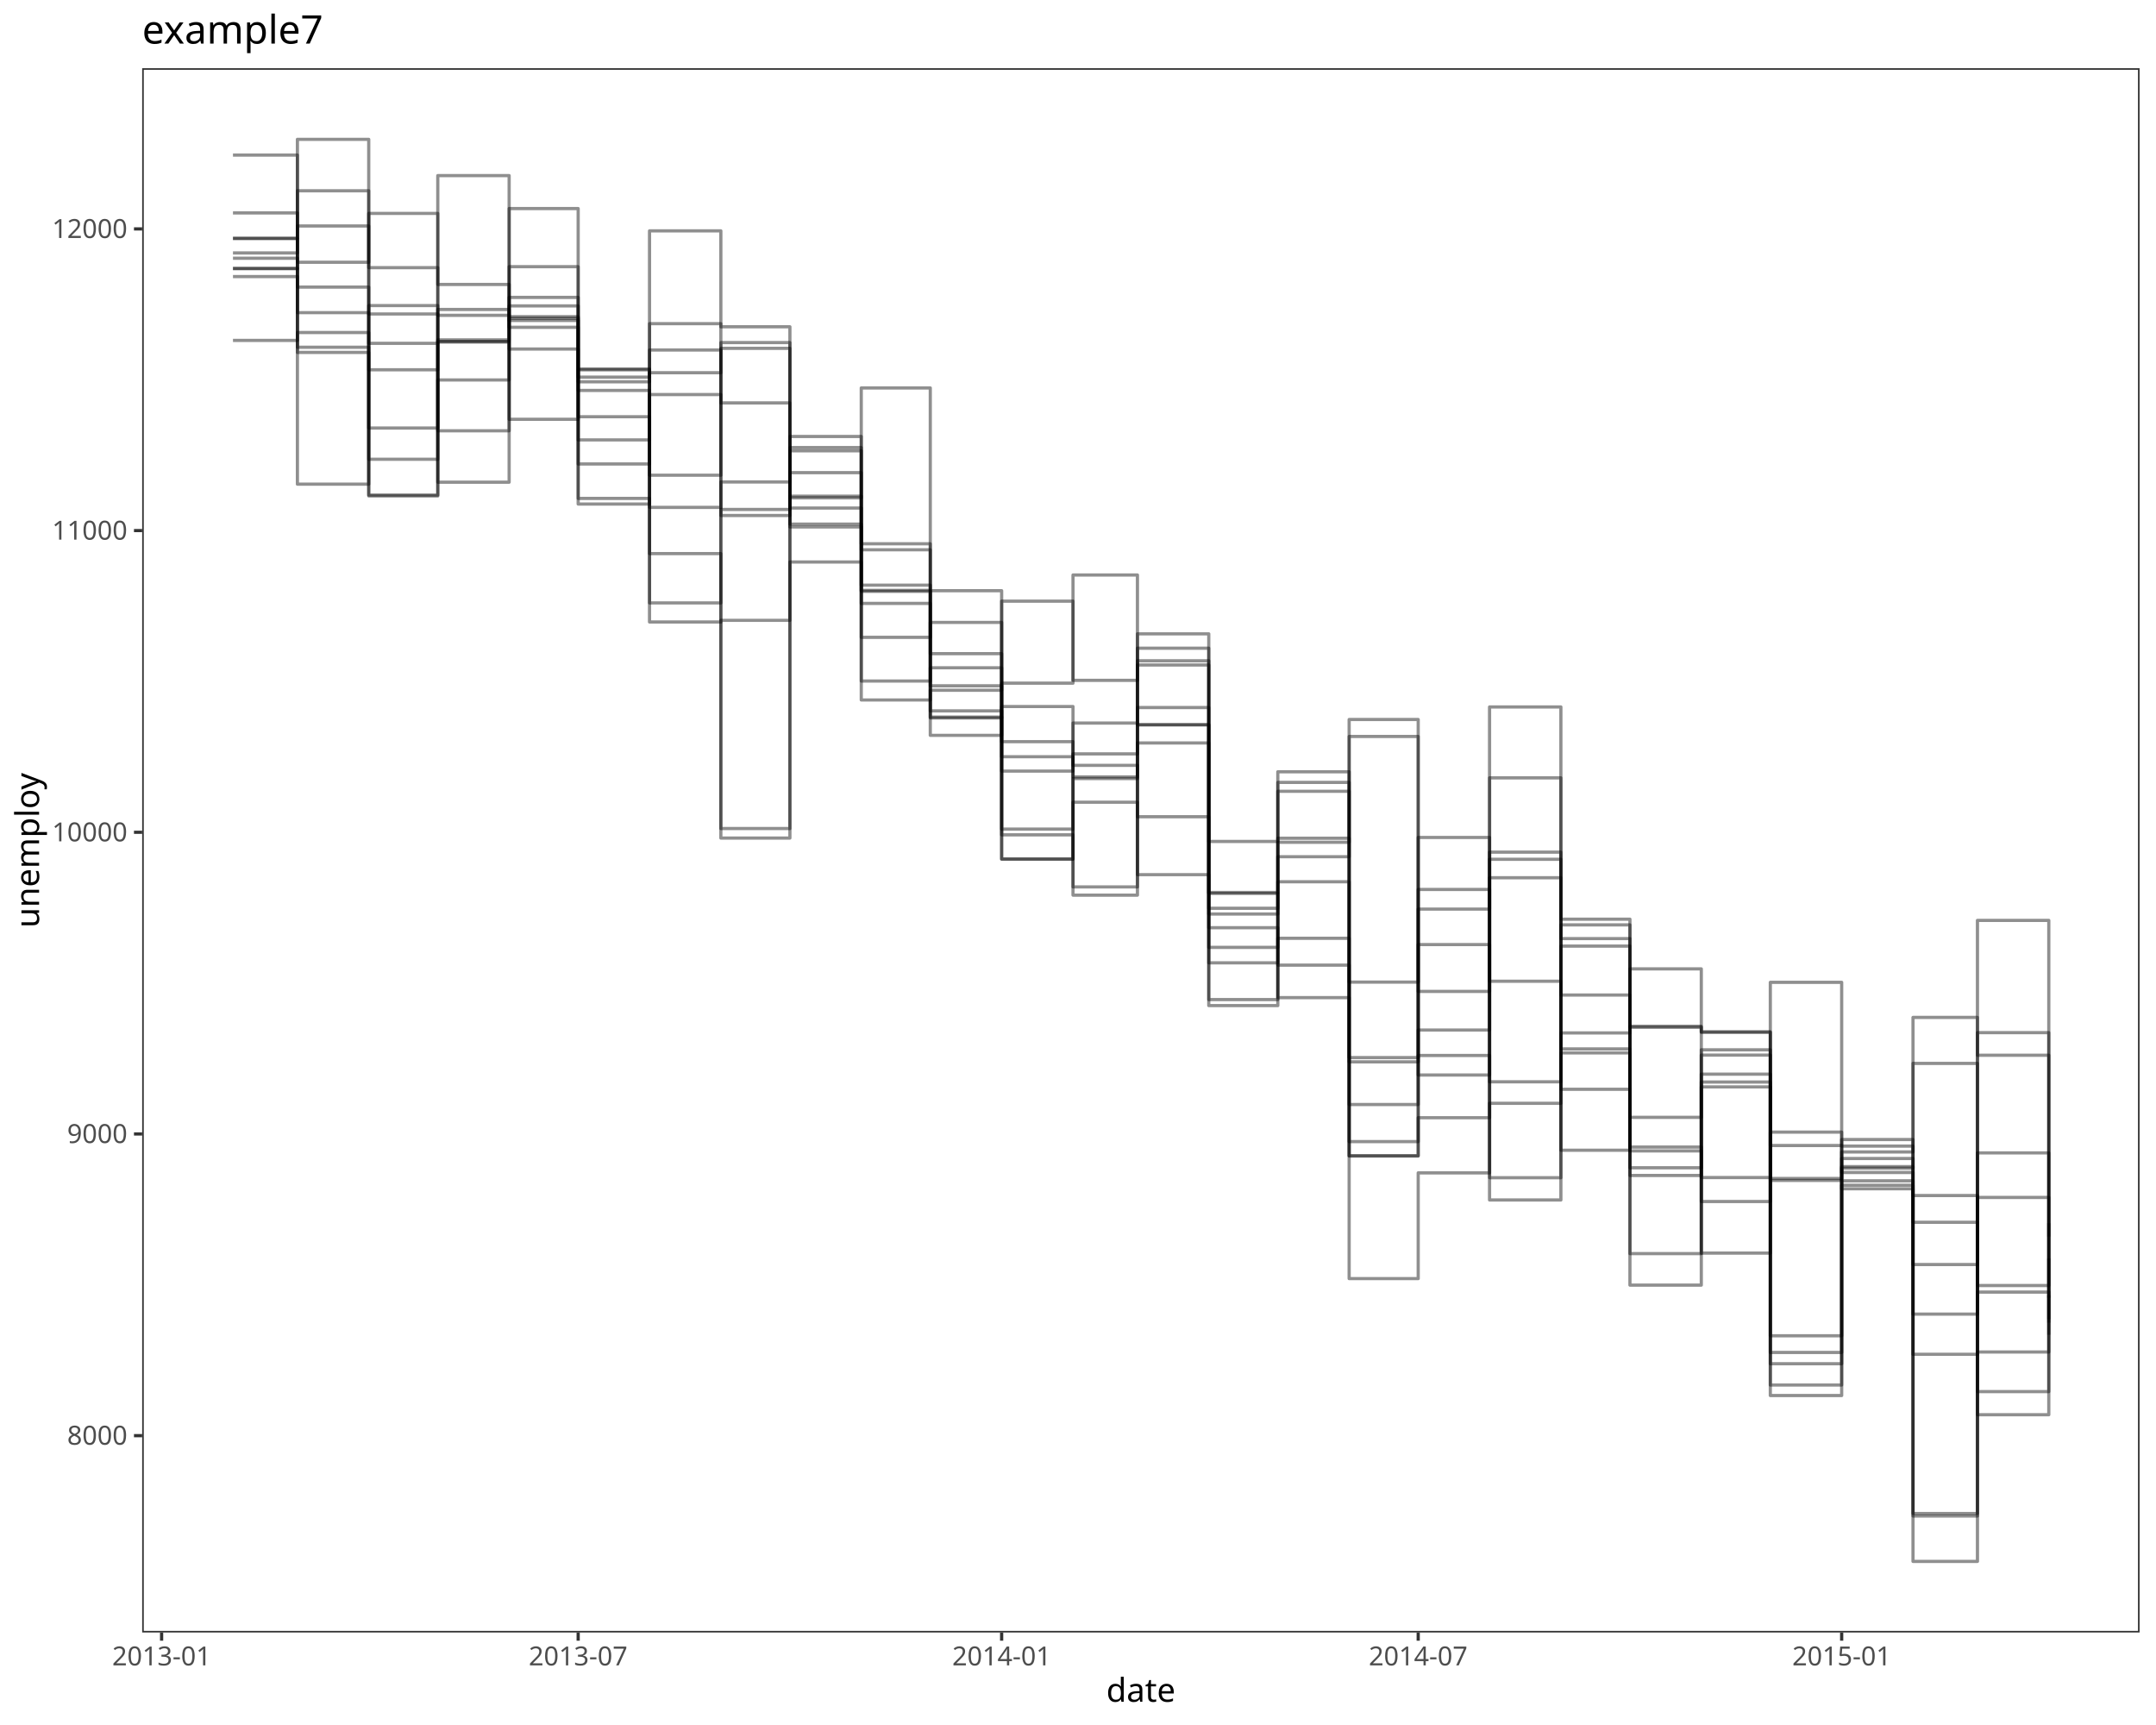
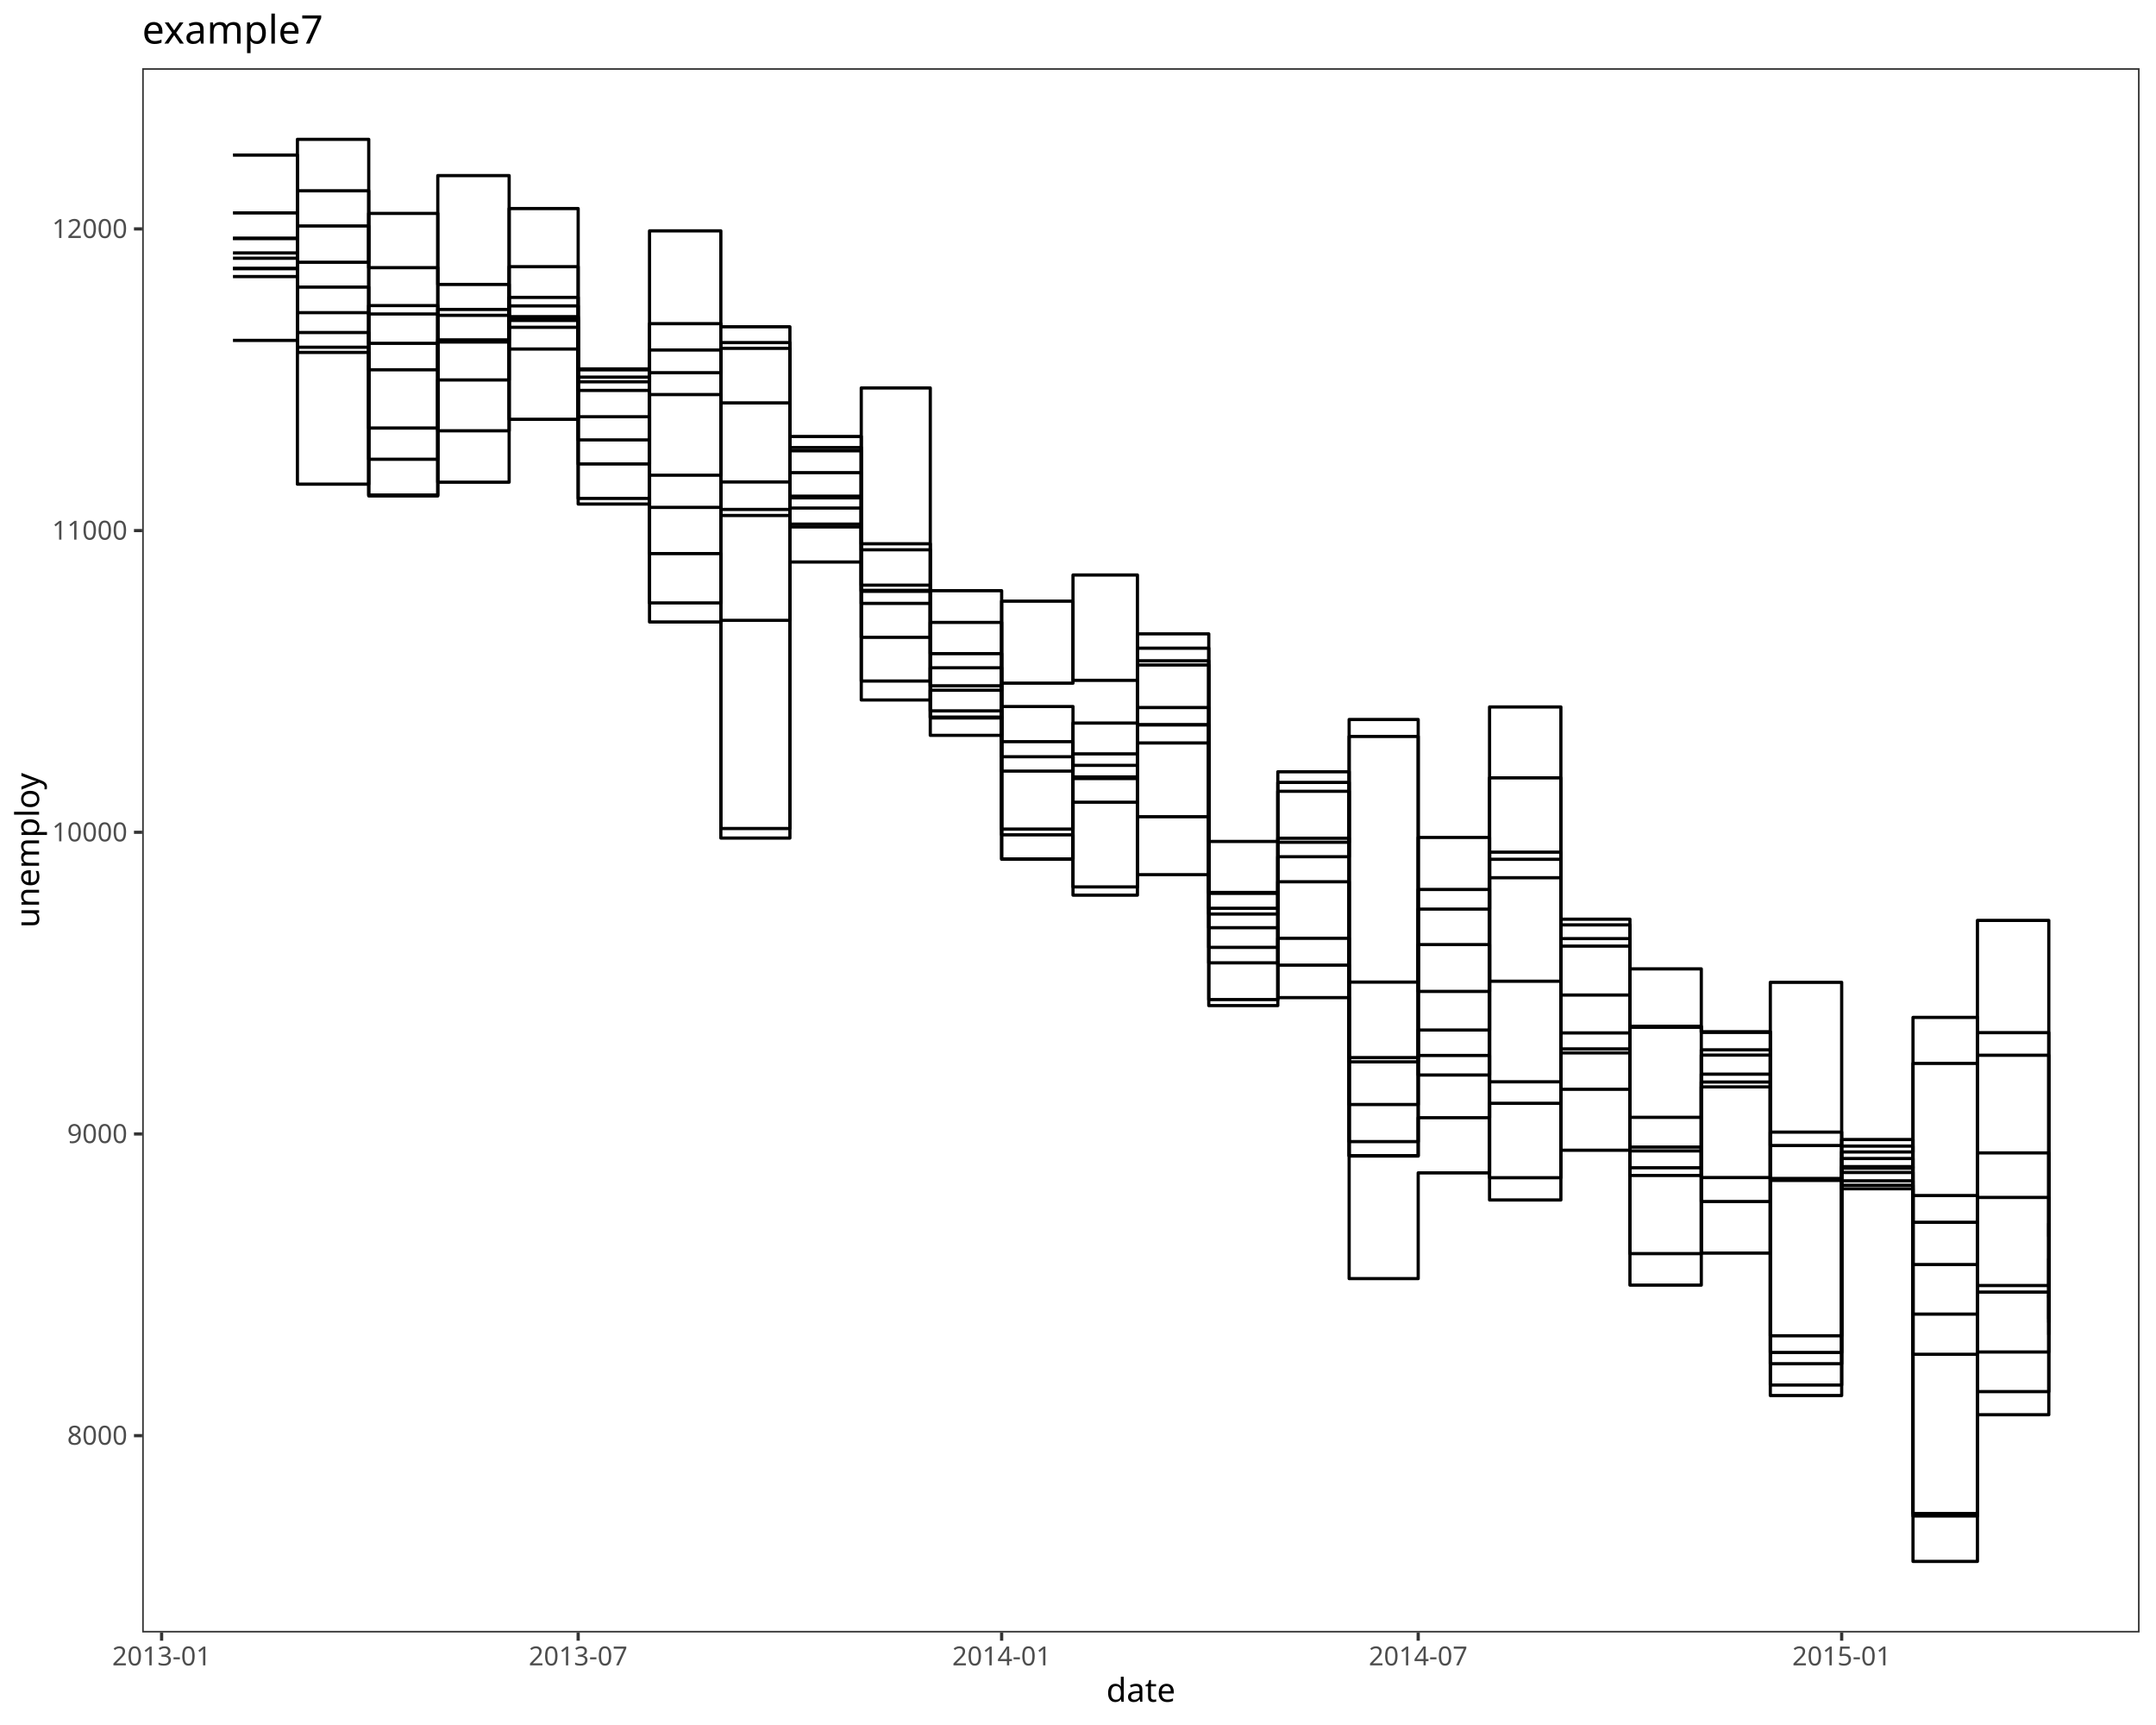
<svg xmlns="http://www.w3.org/2000/svg" class="svglite" data-engine-version="2.0" width="720.00pt" height="576.00pt" viewBox="0 0 720.00 576.00">
  <defs>
    <style type="text/css">
    .svglite line, .svglite polyline, .svglite polygon, .svglite path, .svglite rect, .svglite circle {
      fill: none;
      stroke: #000000;
      stroke-linecap: round;
      stroke-linejoin: round;
      stroke-miterlimit: 10.00;
    }
  </style>
  </defs>
  <rect width="100%" height="100%" style="stroke: none; fill: #FFFFFF;" />
  <defs>
    <clipPath id="cpMC4wMHw3MjAuMDB8MC4wMHw1NzYuMDA=">
      <rect x="0.00" y="0.00" width="720.00" height="576.00" />
    </clipPath>
  </defs>
  <g clip-path="url(#cpMC4wMHw3MjAuMDB8MC4wMHw1NzYuMDA=)">
    <rect x="0.00" y="0.00" width="720.00" height="576.00" style="stroke-width: 1.07; stroke: #FFFFFF; fill: #FFFFFF;" />
  </g>
  <defs>
    <clipPath id="cpNDcuNDh8NzE0LjUyfDIyLjc4fDU0NS4xMQ==">
      <rect x="47.48" y="22.78" width="667.04" height="522.33" />
    </clipPath>
  </defs>
  <g clip-path="url(#cpNDcuNDh8NzE0LjUyfDIyLjc4fDU0NS4xMQ==)">
    <rect x="47.48" y="22.78" width="667.04" height="522.33" style="stroke-width: 1.07; stroke: none; fill: #FFFFFF;" />
-     <polyline points="77.80,92.35 99.32,92.35 99.32,161.67 123.14,161.67 123.14,102.04 146.20,102.04 146.20,105.29 170.03,105.29 170.03,105.74 193.08,105.74 193.08,127.48 216.91,127.48 216.91,77.09 240.73,77.09 240.73,109.12 263.79,109.12 263.79,166.24 287.62,166.24 287.62,129.54 310.67,129.54 310.67,229.00 334.50,229.00 334.50,278.76 358.33,278.76 358.33,298.90 379.85,298.90 379.85,216.44 403.67,216.44 403.67,333.78 426.73,333.78 426.73,264.22 450.55,264.22 450.55,353.14 473.61,353.14 473.61,352.43 497.44,352.43 497.44,400.69 521.26,400.69 521.26,308.83 544.32,308.83 544.32,373.09 568.15,373.09 568.15,358.67 591.20,358.67 591.20,462.48 615.03,462.48 615.03,380.51 638.85,380.51 638.85,452.21 660.37,452.21 660.37,399.84 684.20,399.84 684.20,433.35 " style="stroke-width: 1.07; stroke: #000000; stroke-opacity: 0.44; stroke-linecap: butt;" />
-     <polyline points="77.80,51.78 99.32,51.78 99.32,115.95 123.14,115.95 123.14,142.93 146.20,142.93 146.20,58.64 170.03,58.64 170.03,107.01 193.08,107.01 193.08,166.42 216.91,166.42 216.91,169.42 240.73,169.42 240.73,160.93 263.79,160.93 263.79,150.52 287.62,150.52 287.62,195.39 310.67,195.39 310.67,197.24 334.50,197.24 334.50,257.48 358.33,257.48 358.33,241.44 379.85,241.44 379.85,220.65 403.67,220.65 403.67,303.28 426.73,303.28 426.73,261.25 450.55,261.25 450.55,368.81 473.61,368.81 473.61,315.41 497.44,315.41 497.44,327.65 521.26,327.65 521.26,350.25 544.32,350.25 544.32,384.30 568.15,384.30 568.15,418.42 591.20,418.42 591.20,393.50 615.03,393.50 615.03,384.65 638.85,384.65 638.85,355.08 660.37,355.08 660.37,472.40 684.20,472.40 684.20,432.50 " style="stroke-width: 1.07; stroke: #000000; stroke-opacity: 0.44; stroke-linecap: butt;" />
-     <polyline points="77.80,71.10 99.32,71.10 99.32,117.68 123.14,117.68 123.14,165.30 146.20,165.30 146.20,103.34 170.03,103.34 170.03,116.55 193.08,116.55 193.08,139.15 216.91,139.15 216.91,201.32 240.73,201.32 240.73,170.11 263.79,170.11 263.79,165.68 287.62,165.68 287.62,233.73 310.67,233.73 310.67,230.47 334.50,230.47 334.50,200.73 358.33,200.73 358.33,227.18 379.85,227.18 379.85,222.05 403.67,222.05 403.67,280.97 426.73,280.97 426.73,279.90 450.55,279.90 450.55,381.20 473.61,381.20 473.61,303.56 497.44,303.56 497.44,286.92 521.26,286.92 521.26,306.93 544.32,306.93 544.32,389.93 568.15,389.93 568.15,361.31 591.20,361.31 591.20,451.60 615.03,451.60 615.03,386.84 638.85,386.84 638.85,438.79 660.37,438.79 660.37,384.97 684.20,384.97 684.20,440.51 " style="stroke-width: 1.07; stroke: #000000; stroke-opacity: 0.44; stroke-linecap: butt;" />
-     <polyline points="77.80,89.60 99.32,89.60 99.32,95.87 123.14,95.87 123.14,153.35 146.20,153.35 146.20,114.05 170.03,114.05 170.03,89.05 193.08,89.05 193.08,130.36 216.91,130.36 216.91,158.68 240.73,158.68 240.73,114.40 263.79,114.40 263.79,169.64 287.62,169.64 287.62,212.81 310.67,212.81 310.67,207.83 334.50,207.83 334.50,247.65 358.33,247.65 358.33,259.42 379.85,259.42 379.85,236.26 403.67,236.26 403.67,335.78 426.73,335.78 426.73,281.24 450.55,281.24 450.55,245.92 473.61,245.92 473.61,331.05 497.44,331.05 497.44,284.55 521.26,284.55 521.26,384.07 544.32,384.07 544.32,323.52 568.15,323.52 568.15,344.51 591.20,344.51 591.20,455.37 615.03,455.37 615.03,395.76 638.85,395.76 638.85,521.37 660.37,521.37 660.37,431.44 684.20,431.44 684.20,445.71 " style="stroke-width: 1.07; stroke: #000000; stroke-opacity: 0.44; stroke-linecap: butt;" />
-     <polyline points="77.80,79.55 99.32,79.55 99.32,63.70 123.14,63.70 123.14,104.84 146.20,104.84 146.20,161.01 170.03,161.01 170.03,69.64 193.08,69.64 193.08,146.89 216.91,146.89 216.91,131.75 240.73,131.75 240.73,279.84 263.79,279.84 263.79,187.66 287.62,187.66 287.62,197.46 310.67,197.46 310.67,239.73 334.50,239.73 334.50,235.92 358.33,235.92 358.33,296.15 379.85,296.15 379.85,248.09 403.67,248.09 403.67,309.78 426.73,309.78 426.73,322.27 450.55,322.27 450.55,426.94 473.61,426.94 473.61,391.64 497.44,391.64 497.44,236.06 521.26,236.06 521.26,363.72 544.32,363.72 544.32,418.60 568.15,418.60 568.15,362.93 591.20,362.93 591.20,382.50 615.03,382.50 615.03,382.70 638.85,382.70 638.85,408.13 660.37,408.13 660.37,429.26 684.20,429.26 684.20,420.18 " style="stroke-width: 1.07; stroke: #000000; stroke-opacity: 0.44; stroke-linecap: butt;" />
-     <polyline points="77.80,89.72 99.32,89.72 99.32,46.53 123.14,46.53 123.14,165.60 146.20,165.60 146.20,126.87 170.03,126.87 170.03,106.29 193.08,106.29 193.08,125.93 216.91,125.93 216.91,124.46 240.73,124.46 240.73,116.31 263.79,116.31 263.79,175.96 287.62,175.96 287.62,201.49 310.67,201.49 310.67,239.45 334.50,239.45 334.50,286.81 358.33,286.81 358.33,259.97 379.85,259.97 379.85,241.98 403.67,241.98 403.67,298.00 426.73,298.00 426.73,294.43 450.55,294.43 450.55,386.01 473.61,386.01 473.61,343.94 497.44,343.94 497.44,293.09 521.26,293.09 521.26,313.41 544.32,313.41 544.32,392.51 568.15,392.51 568.15,352.31 591.20,352.31 591.20,446.03 615.03,446.03 615.03,389.55 638.85,389.55 638.85,505.38 660.37,505.38 660.37,451.45 684.20,451.45 684.20,408.46 " style="stroke-width: 1.07; stroke: #000000; stroke-opacity: 0.44; stroke-linecap: butt;" />
-     <polyline points="77.80,84.46 99.32,84.46 99.32,75.46 123.14,75.46 123.14,89.37 146.20,89.37 146.20,94.98 170.03,94.98 170.03,109.28 193.08,109.28 193.08,154.93 216.91,154.93 216.91,108.08 240.73,108.08 240.73,134.54 263.79,134.54 263.79,175.01 287.62,175.01 287.62,183.58 310.67,183.58 310.67,237.37 334.50,237.37 334.50,252.68 358.33,252.68 358.33,255.56 379.85,255.56 379.85,272.71 403.67,272.71 403.67,321.51 426.73,321.51 426.73,313.30 450.55,313.30 450.55,354.57 473.61,354.57 473.61,297.00 497.44,297.00 497.44,361.23 521.26,361.23 521.26,344.91 544.32,344.91 544.32,342.68 568.15,342.68 568.15,344.73 591.20,344.73 591.20,465.99 615.03,465.99 615.03,390.06 638.85,390.06 638.85,339.73 660.37,339.73 660.37,352.36 684.20,352.36 684.20,412.92 " style="stroke-width: 1.07; stroke: #000000; stroke-opacity: 0.44; stroke-linecap: butt;" />
-     <polyline points="77.80,113.67 99.32,113.67 99.32,111.03 123.14,111.03 123.14,114.65 146.20,114.65 146.20,143.84 170.03,143.84 170.03,99.30 193.08,99.30 193.08,168.30 216.91,168.30 216.91,116.87 240.73,116.87 240.73,172.12 263.79,172.12 263.79,149.45 287.62,149.45 287.62,227.40 310.67,227.40 310.67,222.98 334.50,222.98 334.50,276.85 358.33,276.85 358.33,251.73 379.85,251.73 379.85,211.65 403.67,211.65 403.67,298.32 426.73,298.32 426.73,333.12 450.55,333.12 450.55,385.90 473.61,385.90 473.61,373.22 497.44,373.22 497.44,368.41 521.26,368.41 521.26,315.91 544.32,315.91 544.32,343.02 568.15,343.02 568.15,401.21 591.20,401.21 591.20,328.01 615.03,328.01 615.03,391.50 638.85,391.50 638.85,399.20 660.37,399.20 660.37,464.68 684.20,464.68 684.20,420.70 " style="stroke-width: 1.07; stroke: #000000; stroke-opacity: 0.44; stroke-linecap: butt;" />
-     <polyline points="77.80,86.22 99.32,86.22 99.32,87.57 123.14,87.57 123.14,71.26 146.20,71.26 146.20,114.20 170.03,114.20 170.03,140.01 193.08,140.01 193.08,123.49 216.91,123.49 216.91,207.69 240.73,207.69 240.73,207.14 263.79,207.14 263.79,145.74 287.62,145.74 287.62,181.58 310.67,181.58 310.67,218.27 334.50,218.27 334.50,286.90 358.33,286.90 358.33,267.87 379.85,267.87 379.85,292.06 403.67,292.06 403.67,316.34 426.73,316.34 426.73,286.07 450.55,286.07 450.55,240.25 473.61,240.25 473.61,358.96 497.44,358.96 497.44,259.74 521.26,259.74 521.26,332.26 544.32,332.26 544.32,383.02 568.15,383.02 568.15,393.20 591.20,393.20 591.20,378.03 615.03,378.03 615.03,394.29 638.85,394.29 638.85,506.21 660.37,506.21 660.37,344.81 684.20,344.81 684.20,441.63 " style="stroke-width: 1.07; stroke: #000000; stroke-opacity: 0.44; stroke-linecap: butt;" />
-     <polyline points="77.80,79.66 99.32,79.66 99.32,104.40 123.14,104.40 123.14,123.48 146.20,123.48 146.20,113.49 170.03,113.49 170.03,102.15 193.08,102.15 193.08,123.19 216.91,123.19 216.91,184.86 240.73,184.86 240.73,276.66 263.79,276.66 263.79,157.82 287.62,157.82 287.62,197.13 310.67,197.13 310.67,245.54 334.50,245.54 334.50,228.12 358.33,228.12 358.33,192.00 379.85,192.00 379.85,242.06 403.67,242.06 403.67,305.20 426.73,305.20 426.73,257.71 450.55,257.71 450.55,327.93 473.61,327.93 473.61,279.64 497.44,279.64 497.44,393.25 521.26,393.25 521.26,351.58 544.32,351.58 544.32,429.12 568.15,429.12 568.15,350.55 591.20,350.55 591.20,394.15 615.03,394.15 615.03,396.95 638.85,396.95 638.85,422.24 660.37,422.24 660.37,307.33 684.20,307.33 684.20,420.75 " style="stroke-width: 1.07; stroke: #000000; stroke-opacity: 0.44; stroke-linecap: butt;" />
+     <polyline points="77.80,92.35 99.32,92.35 99.32,161.67 123.14,161.67 123.14,102.04 146.20,102.04 146.20,105.29 170.03,105.29 170.03,105.74 193.08,105.74 193.08,127.48 216.91,127.48 216.91,77.09 240.73,77.09 240.73,109.12 263.79,109.12 263.79,166.24 287.62,166.24 287.62,129.54 310.67,129.54 310.67,229.00 334.50,229.00 334.50,278.76 358.33,278.76 358.33,298.90 379.85,298.90 379.85,216.44 403.67,216.44 403.67,333.78 426.73,333.78 426.73,264.22 450.55,264.22 450.55,353.14 473.61,353.14 473.61,352.43 497.44,352.43 497.44,400.69 521.26,400.69 521.26,308.83 544.32,308.83 544.32,373.09 568.15,373.09 568.15,358.67 591.20,358.67 591.20,462.48 615.03,462.48 615.03,380.51 638.85,380.51 638.85,452.21 660.37,452.21 660.37,399.84 684.20,399.84 684.20,433.35 " style="stroke-width: 1.07; stroke-linecap: butt;" />
+     <polyline points="77.80,51.78 99.32,51.78 99.32,115.95 123.14,115.95 123.14,142.93 146.20,142.93 146.20,58.64 170.03,58.64 170.03,107.01 193.08,107.01 193.08,166.42 216.91,166.42 216.91,169.42 240.73,169.42 240.73,160.93 263.79,160.93 263.79,150.52 287.62,150.52 287.62,195.39 310.67,195.39 310.67,197.24 334.50,197.24 334.50,257.48 358.33,257.48 358.33,241.44 379.85,241.44 379.85,220.65 403.67,220.65 403.67,303.28 426.73,303.28 426.73,261.25 450.55,261.25 450.55,368.81 473.61,368.81 473.61,315.41 497.44,315.41 497.44,327.65 521.26,327.65 521.26,350.25 544.32,350.25 544.32,384.30 568.15,384.30 568.15,418.42 591.20,418.42 591.20,393.50 615.03,393.50 615.03,384.65 638.85,384.65 638.85,355.08 660.37,355.08 660.37,472.40 684.20,472.40 684.20,432.50 " style="stroke-width: 1.07; stroke-linecap: butt;" />
+     <polyline points="77.80,71.10 99.32,71.10 99.32,117.68 123.14,117.68 123.14,165.30 146.20,165.30 146.20,103.34 170.03,103.34 170.03,116.55 193.08,116.55 193.08,139.15 216.91,139.15 216.91,201.32 240.73,201.32 240.73,170.11 263.79,170.11 263.79,165.68 287.62,165.68 287.62,233.73 310.67,233.73 310.67,230.47 334.50,230.47 334.50,200.73 358.33,200.73 358.33,227.18 379.85,227.18 379.85,222.05 403.67,222.05 403.67,280.97 426.73,280.97 426.73,279.90 450.55,279.90 450.55,381.20 473.61,381.20 473.61,303.56 497.44,303.56 497.44,286.92 521.26,286.92 521.26,306.93 544.32,306.93 544.32,389.93 568.15,389.93 568.15,361.31 591.20,361.31 591.20,451.60 615.03,451.60 615.03,386.84 638.85,386.84 638.85,438.79 660.37,438.79 660.37,384.97 684.20,384.97 684.20,440.51 " style="stroke-width: 1.07; stroke-linecap: butt;" />
+     <polyline points="77.80,89.60 99.32,89.60 99.32,95.87 123.14,95.87 123.14,153.35 146.20,153.35 146.20,114.05 170.03,114.05 170.03,89.05 193.08,89.05 193.08,130.36 216.91,130.36 216.91,158.68 240.73,158.68 240.73,114.40 263.79,114.40 263.79,169.64 287.62,169.64 287.62,212.81 310.67,212.81 310.67,207.83 334.50,207.83 334.50,247.65 358.33,247.65 358.33,259.42 379.85,259.42 379.85,236.26 403.67,236.26 403.67,335.78 426.73,335.78 426.73,281.24 450.55,281.24 450.55,245.92 473.61,245.92 473.61,331.05 497.44,331.05 497.44,284.55 521.26,284.55 521.26,384.07 544.32,384.07 544.32,323.52 568.15,323.52 568.15,344.51 591.20,344.51 591.20,455.37 615.03,455.37 615.03,395.76 638.85,395.76 638.85,521.37 660.37,521.37 660.37,431.44 684.20,431.44 684.20,445.71 " style="stroke-width: 1.07; stroke-linecap: butt;" />
+     <polyline points="77.80,79.55 99.32,79.55 99.32,63.70 123.14,63.70 123.14,104.84 146.20,104.84 146.20,161.01 170.03,161.01 170.03,69.64 193.08,69.64 193.08,146.89 216.91,146.89 216.91,131.75 240.73,131.75 240.73,279.84 263.79,279.84 263.79,187.66 287.62,187.66 287.62,197.46 310.67,197.46 310.67,239.73 334.50,239.73 334.50,235.92 358.33,235.92 358.33,296.15 379.85,296.15 379.85,248.09 403.67,248.09 403.67,309.78 426.73,309.78 426.73,322.27 450.55,322.27 450.55,426.94 473.61,426.94 473.61,391.64 497.44,391.64 497.44,236.06 521.26,236.06 521.26,363.72 544.32,363.72 544.32,418.60 568.15,418.60 568.15,362.93 591.20,362.93 591.20,382.50 615.03,382.50 615.03,382.70 638.85,382.70 638.85,408.13 660.37,408.13 660.37,429.26 684.20,429.26 684.20,420.18 " style="stroke-width: 1.07; stroke-linecap: butt;" />
+     <polyline points="77.80,89.72 99.32,89.72 99.32,46.53 123.14,46.53 123.14,165.60 146.20,165.60 146.20,126.87 170.03,126.87 170.03,106.29 193.08,106.29 193.08,125.93 216.91,125.93 216.91,124.46 240.73,124.46 240.73,116.31 263.79,116.31 263.79,175.96 287.62,175.96 287.62,201.49 310.67,201.49 310.67,239.45 334.50,239.45 334.50,286.81 358.33,286.81 358.33,259.97 379.85,259.97 379.85,241.98 403.67,241.98 403.67,298.00 426.73,298.00 426.73,294.43 450.55,294.43 450.55,386.01 473.61,386.01 473.61,343.94 497.44,343.94 497.44,293.09 521.26,293.09 521.26,313.41 544.32,313.41 544.32,392.51 568.15,392.51 568.15,352.31 591.20,352.31 591.20,446.03 615.03,446.03 615.03,389.55 638.85,389.55 638.85,505.38 660.37,505.38 660.37,451.45 684.20,451.45 684.20,408.46 " style="stroke-width: 1.07; stroke-linecap: butt;" />
+     <polyline points="77.80,84.46 99.32,84.46 99.32,75.46 123.14,75.46 123.14,89.37 146.20,89.37 146.20,94.98 170.03,94.98 170.03,109.28 193.08,109.28 193.08,154.93 216.91,154.93 216.91,108.08 240.73,108.08 240.73,134.54 263.79,134.54 263.79,175.01 287.62,175.01 287.62,183.58 310.67,183.58 310.67,237.37 334.50,237.37 334.50,252.68 358.33,252.68 358.33,255.56 379.85,255.56 379.85,272.71 403.67,272.71 403.67,321.51 426.73,321.51 426.73,313.30 450.55,313.30 450.55,354.57 473.61,354.57 473.61,297.00 497.44,297.00 497.44,361.23 521.26,361.23 521.26,344.91 544.32,344.91 544.32,342.68 568.15,342.68 568.15,344.73 591.20,344.73 591.20,465.99 615.03,465.99 615.03,390.06 638.85,390.06 638.85,339.73 660.37,339.73 660.37,352.36 684.20,352.36 684.20,412.92 " style="stroke-width: 1.07; stroke-linecap: butt;" />
+     <polyline points="77.80,113.67 99.32,113.67 99.32,111.03 123.14,111.03 123.14,114.65 146.20,114.65 146.20,143.84 170.03,143.84 170.03,99.30 193.08,99.30 193.08,168.30 216.91,168.30 216.91,116.87 240.73,116.87 240.73,172.12 263.79,172.12 263.79,149.45 287.62,149.45 287.62,227.40 310.67,227.40 310.67,222.98 334.50,222.98 334.50,276.85 358.33,276.85 358.33,251.73 379.85,251.73 379.85,211.65 403.67,211.65 403.67,298.32 426.73,298.32 426.73,333.12 450.55,333.12 450.55,385.90 473.61,385.90 473.61,373.22 497.44,373.22 497.44,368.41 521.26,368.41 521.26,315.91 544.32,315.91 544.32,343.02 568.15,343.02 568.15,401.21 591.20,401.21 591.20,328.01 615.03,328.01 615.03,391.50 638.85,391.50 638.85,399.20 660.37,399.20 660.37,464.68 684.20,464.68 684.20,420.70 " style="stroke-width: 1.07; stroke-linecap: butt;" />
+     <polyline points="77.80,86.22 99.32,86.22 99.32,87.57 123.14,87.57 123.14,71.26 146.20,71.26 146.20,114.20 170.03,114.20 170.03,140.01 193.08,140.01 193.08,123.49 216.91,123.49 216.91,207.69 240.73,207.69 240.73,207.14 263.79,207.14 263.79,145.74 287.62,145.74 287.62,181.58 310.67,181.58 310.67,218.27 334.50,218.27 334.50,286.90 358.33,286.90 358.33,267.87 379.85,267.87 379.85,292.06 403.67,292.06 403.67,316.34 426.73,316.34 426.73,286.07 450.55,286.07 450.55,240.25 473.61,240.25 473.61,358.96 497.44,358.96 497.44,259.74 521.26,259.74 521.26,332.26 544.32,332.26 544.32,383.02 568.15,383.02 568.15,393.20 591.20,393.20 591.20,378.03 615.03,378.03 615.03,394.29 638.85,394.29 638.85,506.21 660.37,506.21 660.37,344.81 684.20,344.81 684.20,441.63 " style="stroke-width: 1.07; stroke-linecap: butt;" />
+     <polyline points="77.80,79.66 99.32,79.66 99.32,104.40 123.14,104.40 123.14,123.48 146.20,123.48 146.20,113.49 170.03,113.49 170.03,102.15 193.08,102.15 193.08,123.19 216.91,123.19 216.91,184.86 240.73,184.86 240.73,276.66 263.79,276.66 263.79,157.82 287.62,157.82 287.62,197.13 310.67,197.13 310.67,245.54 334.50,245.54 334.50,228.12 358.33,228.12 358.33,192.00 379.85,192.00 379.85,242.06 403.67,242.06 403.67,305.20 426.73,305.20 426.73,257.71 450.55,257.71 450.55,327.93 473.61,327.93 473.61,279.64 497.44,279.64 497.44,393.25 521.26,393.25 521.26,351.58 544.32,351.58 544.32,429.12 568.15,429.12 568.15,350.55 591.20,350.55 591.20,394.15 615.03,394.15 615.03,396.95 638.85,396.95 638.85,422.24 660.37,422.24 660.37,307.33 684.20,307.33 684.20,420.75 " style="stroke-width: 1.07; stroke-linecap: butt;" />
    <rect x="47.48" y="22.78" width="667.04" height="522.33" style="stroke-width: 1.07; stroke: #333333;" />
  </g>
  <g clip-path="url(#cpMC4wMHw3MjAuMDB8MC4wMHw1NzYuMDA=)">
    <text x="42.55" y="482.40" text-anchor="end" style="font-size: 8.80px; fill: #4D4D4D; font-family: sans;" textLength="19.58px" lengthAdjust="spacingAndGlyphs">8000</text>
    <text x="42.55" y="381.67" text-anchor="end" style="font-size: 8.80px; fill: #4D4D4D; font-family: sans;" textLength="19.58px" lengthAdjust="spacingAndGlyphs">9000</text>
    <text x="42.55" y="280.94" text-anchor="end" style="font-size: 8.80px; fill: #4D4D4D; font-family: sans;" textLength="24.47px" lengthAdjust="spacingAndGlyphs">10000</text>
    <text x="42.55" y="180.20" text-anchor="end" style="font-size: 8.80px; fill: #4D4D4D; font-family: sans;" textLength="24.47px" lengthAdjust="spacingAndGlyphs">11000</text>
    <text x="42.55" y="79.47" text-anchor="end" style="font-size: 8.80px; fill: #4D4D4D; font-family: sans;" textLength="24.47px" lengthAdjust="spacingAndGlyphs">12000</text>
    <polyline points="44.74,479.38 47.48,479.38 " style="stroke-width: 1.07; stroke: #333333; stroke-linecap: butt;" />
    <polyline points="44.74,378.64 47.48,378.64 " style="stroke-width: 1.07; stroke: #333333; stroke-linecap: butt;" />
    <polyline points="44.74,277.91 47.48,277.91 " style="stroke-width: 1.07; stroke: #333333; stroke-linecap: butt;" />
    <polyline points="44.74,177.17 47.48,177.17 " style="stroke-width: 1.07; stroke: #333333; stroke-linecap: butt;" />
    <polyline points="44.74,76.44 47.48,76.44 " style="stroke-width: 1.07; stroke: #333333; stroke-linecap: butt;" />
    <polyline points="53.97,547.85 53.97,545.11 " style="stroke-width: 1.07; stroke: #333333; stroke-linecap: butt;" />
    <polyline points="193.08,547.85 193.08,545.11 " style="stroke-width: 1.07; stroke: #333333; stroke-linecap: butt;" />
    <polyline points="334.50,547.85 334.50,545.11 " style="stroke-width: 1.07; stroke: #333333; stroke-linecap: butt;" />
    <polyline points="473.61,547.85 473.61,545.11 " style="stroke-width: 1.07; stroke: #333333; stroke-linecap: butt;" />
    <polyline points="615.03,547.85 615.03,545.11 " style="stroke-width: 1.07; stroke: #333333; stroke-linecap: butt;" />
    <text x="53.97" y="556.10" text-anchor="middle" style="font-size: 8.80px; fill: #4D4D4D; font-family: sans;" textLength="32.30px" lengthAdjust="spacingAndGlyphs">2013-01</text>
    <text x="193.08" y="556.10" text-anchor="middle" style="font-size: 8.80px; fill: #4D4D4D; font-family: sans;" textLength="32.30px" lengthAdjust="spacingAndGlyphs">2013-07</text>
    <text x="334.50" y="556.10" text-anchor="middle" style="font-size: 8.80px; fill: #4D4D4D; font-family: sans;" textLength="32.30px" lengthAdjust="spacingAndGlyphs">2014-01</text>
    <text x="473.61" y="556.10" text-anchor="middle" style="font-size: 8.80px; fill: #4D4D4D; font-family: sans;" textLength="32.30px" lengthAdjust="spacingAndGlyphs">2014-07</text>
    <text x="615.03" y="556.10" text-anchor="middle" style="font-size: 8.80px; fill: #4D4D4D; font-family: sans;" textLength="32.30px" lengthAdjust="spacingAndGlyphs">2015-01</text>
    <text x="381.00" y="568.24" text-anchor="middle" style="font-size: 11.00px; font-family: sans;" textLength="21.41px" lengthAdjust="spacingAndGlyphs">date</text>
    <text transform="translate(13.05,283.95) rotate(-90)" text-anchor="middle" style="font-size: 11.00px; font-family: sans;" textLength="47.70px" lengthAdjust="spacingAndGlyphs">unemploy</text>
    <text x="47.48" y="14.56" style="font-size: 13.20px; font-family: sans;" textLength="57.25px" lengthAdjust="spacingAndGlyphs">example7</text>
  </g>
</svg>
